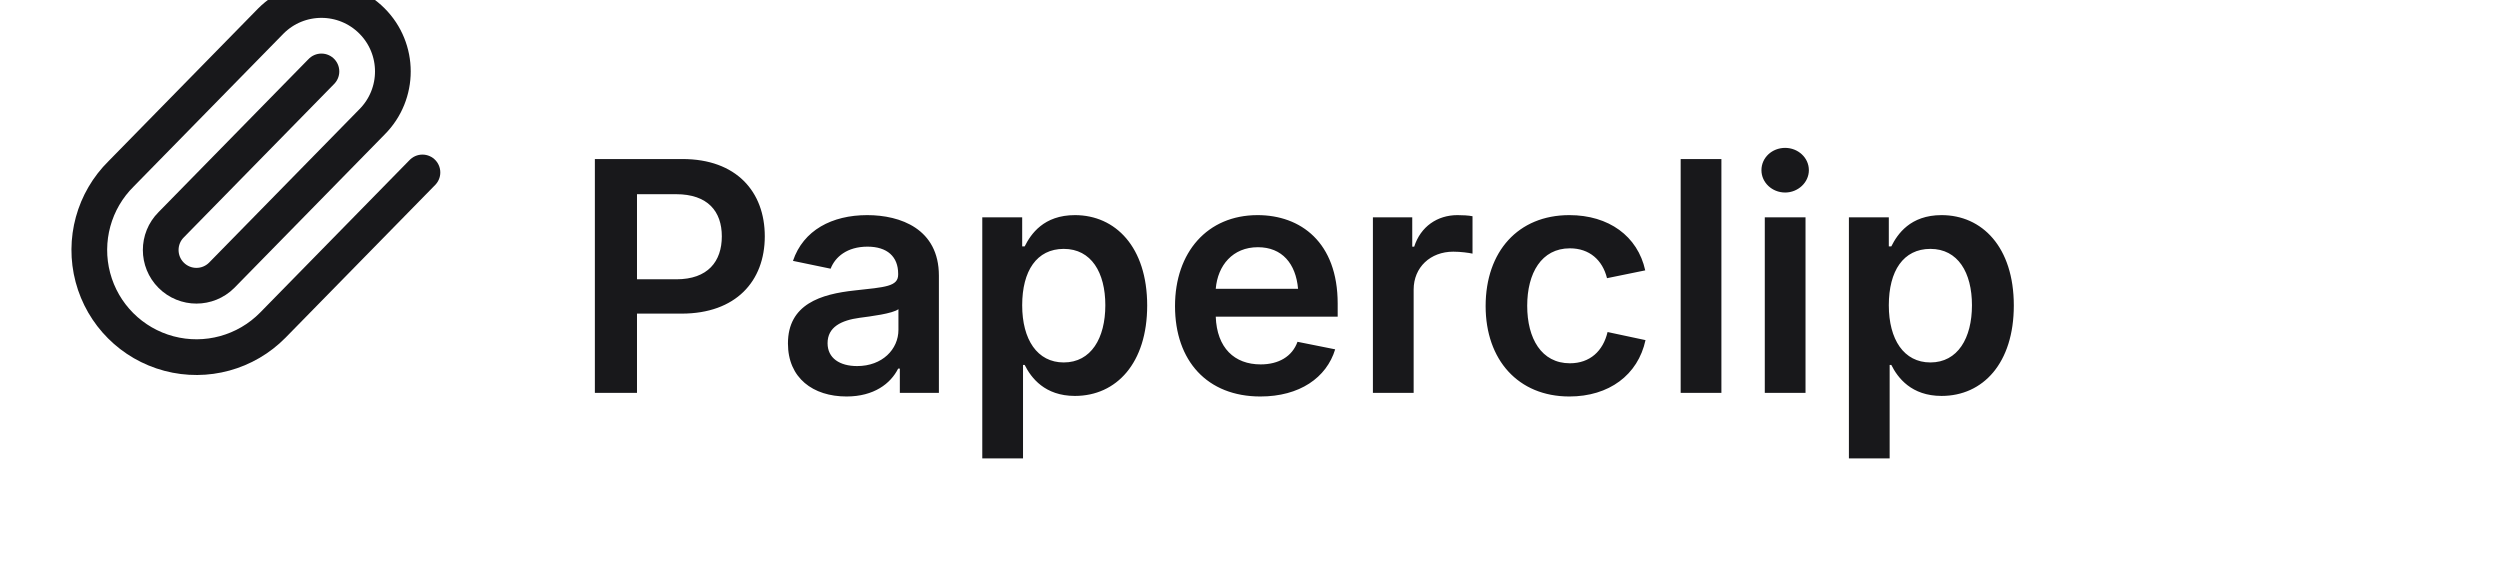
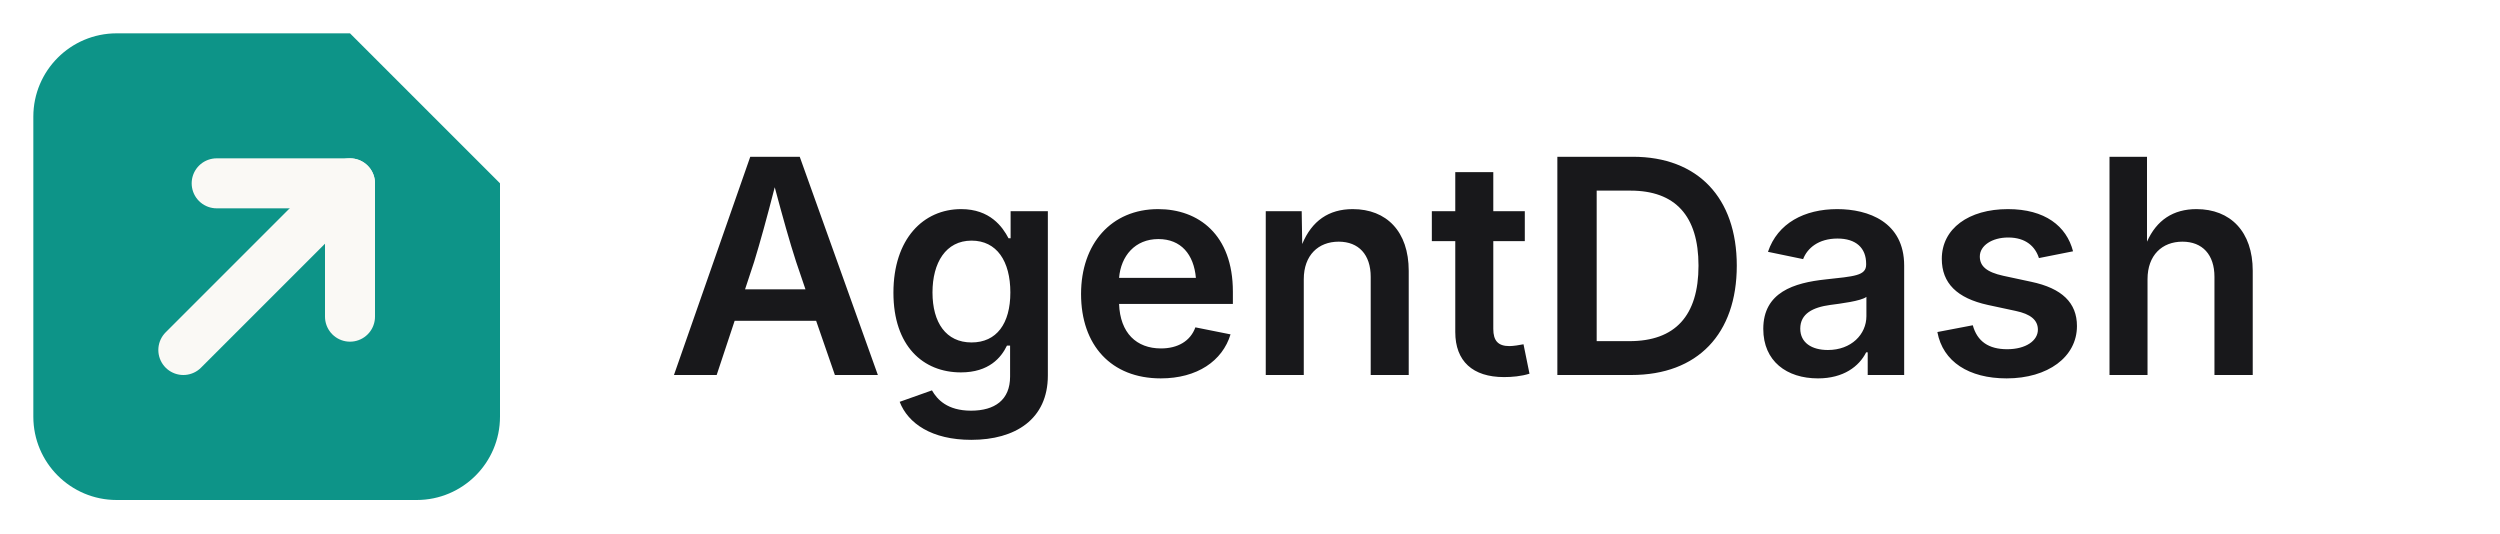
- <svg xmlns="http://www.w3.org/2000/svg" width="140" height="32" viewBox="0 0 140 32" fill="none">
-   <g stroke-linecap="round" stroke-linejoin="round">
-     <path stroke="#18181b" stroke-width="2" d="m18 4-8.414 8.586a2 2 0 0 0 2.829 2.829l8.414-8.586a4 4 0 1 0-5.657-5.657l-8.379 8.551a6 6 0 1 0 8.485 8.485l8.379-8.551" />
+ <svg xmlns="http://www.w3.org/2000/svg" width="150" height="32" viewBox="0 0 150 32" fill="none">
+   <g transform="scale(0.5)">
+     <path d="M14 4 H42 L60 22 V50 A10 10 0 0 1 50 60 H14 A10 10 0 0 1 4 50 V14 A10 10 0 0 1 14 4 Z" fill="#0d9488" />
+     <g stroke="#faf9f5" stroke-width="6" stroke-linecap="round" stroke-linejoin="round" fill="none">
+       <line x1="22" y1="42" x2="42" y2="22" />
+       <polyline points="26,22 42,22 42,38" />
+     </g>
  </g>
-   <text x="32" y="22" font-family="system-ui, -apple-system, sans-serif" font-size="18" font-weight="600" fill="#18181b">Paperclip</text>
+   <text x="40" y="22.5" font-family="system-ui, -apple-system, sans-serif" font-size="18" font-weight="600" fill="#18181b">AgentDash</text>
</svg>
